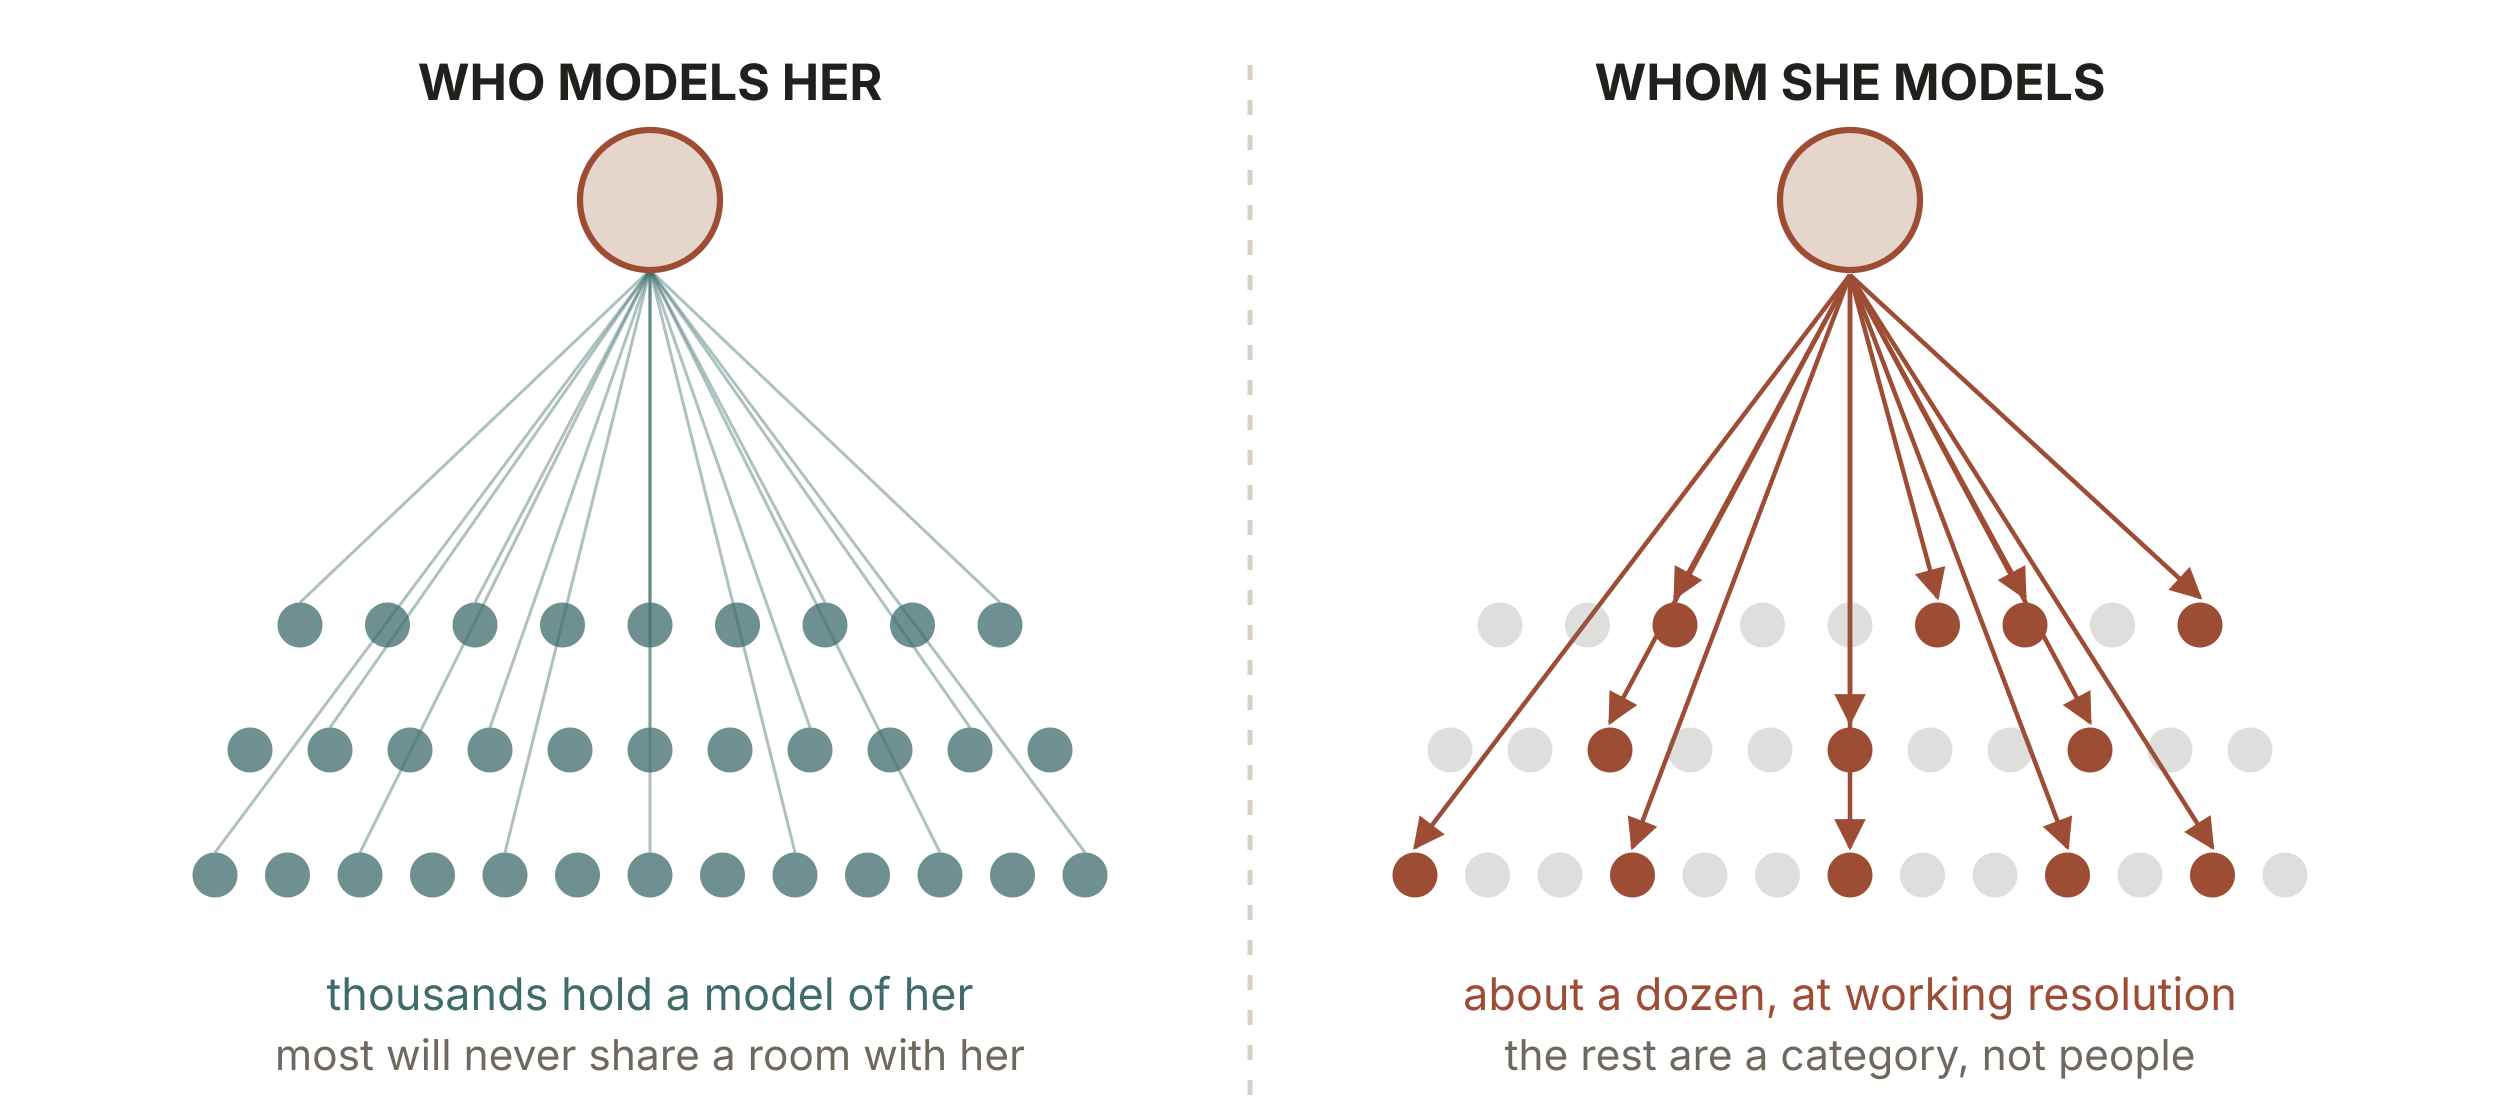
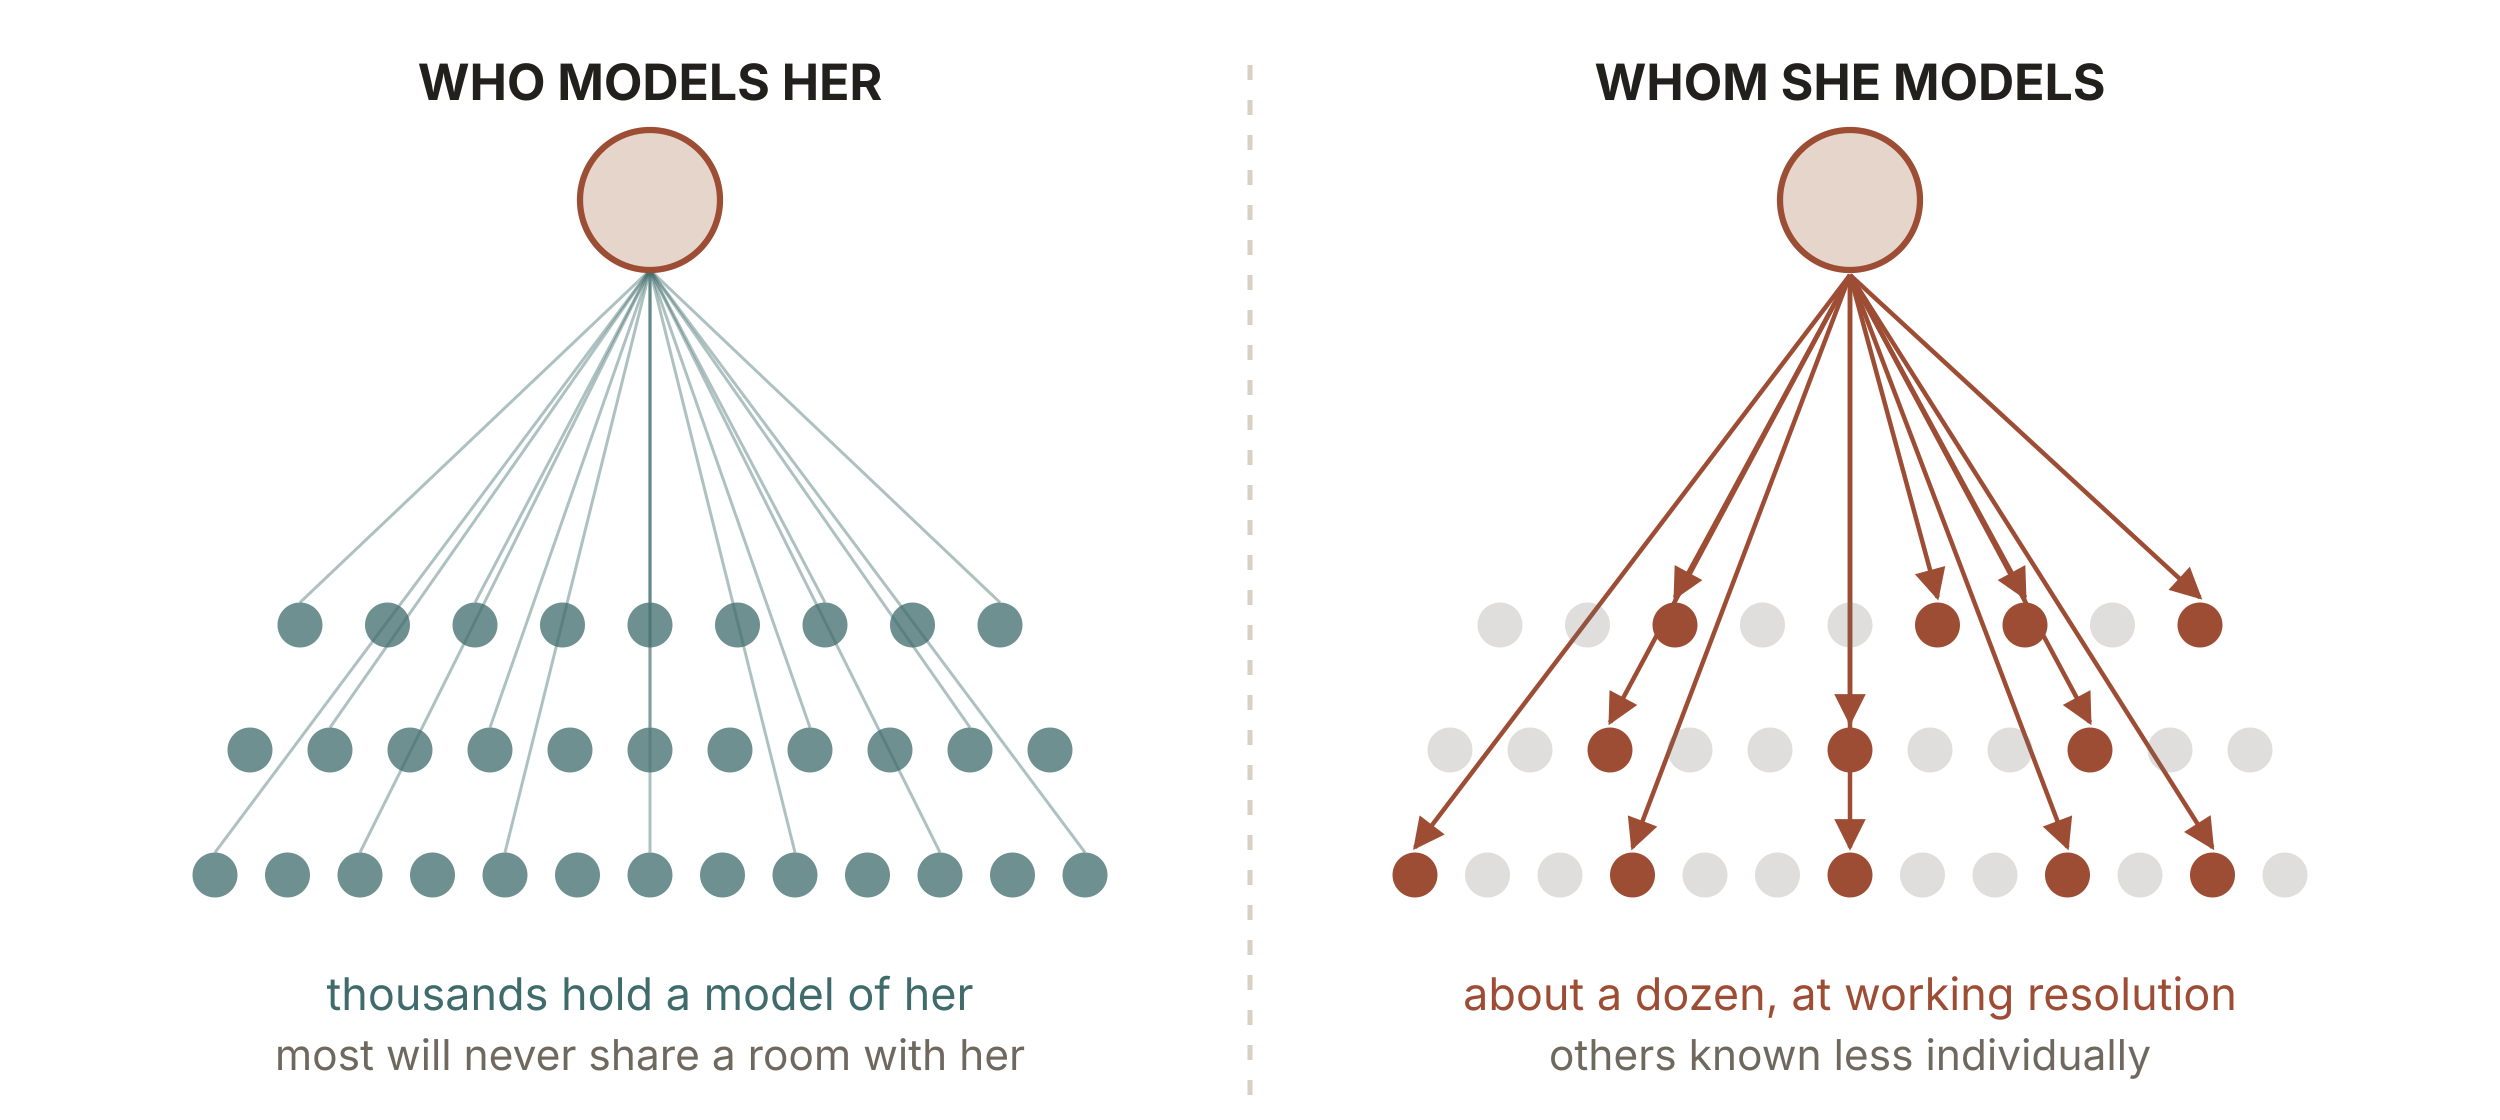
- <svg xmlns="http://www.w3.org/2000/svg" viewBox="0 0 1000 448" role="img" aria-label="The modelling asymmetry that status is made of">
+ <svg xmlns="http://www.w3.org/2000/svg" viewBox="0 0 1000 448" role="img" aria-label="An illustration of unequal attention in a hierarchy">
  <style>
    text { font-family: Inter, "Helvetica Neue", Helvetica, Arial, sans-serif; }
    .ink { fill: #22201d; }
    .muted { fill: #6f685e; }
    .accent { fill: #9e4d35; }
    .cool { fill: #3f6b6b; }
    .panel { fill: #efe8da; }
    .soft { fill: #e6d5cb; }
    .softc { fill: #d6e2e0; }
    .s-ink { stroke: #22201d; fill: none; }
    .s-muted { stroke: #6f685e; fill: none; }
    .s-line { stroke: #d8d0c3; fill: none; }
    .s-accent { stroke: #9e4d35; fill: none; }
    .s-cool { stroke: #3f6b6b; fill: none; }
    .m-ink { fill: #22201d; }
    .m-accent { fill: #9e4d35; }
    .m-cool { fill: #3f6b6b; }
    .m-muted { fill: #6f685e; }
    @media (prefers-color-scheme: dark) {
      .ink { fill: #eee9df; } .muted { fill: #aaa196; } .accent { fill: #d18165; } .cool { fill: #7fb3ad; }
      .panel { fill: #26231f; } .soft { fill: #3d2c25; } .softc { fill: #26332f; }
      .s-ink { stroke: #eee9df; } .s-muted { stroke: #aaa196; } .s-line { stroke: #3d3832; }
      .s-accent { stroke: #d18165; } .s-cool { stroke: #7fb3ad; }
      .m-ink { fill: #eee9df; } .m-accent { fill: #d18165; } .m-cool { fill: #7fb3ad; } .m-muted { fill: #aaa196; }
    }
  </style>
  <defs>
    <marker id="a-ink" viewBox="0 0 10 10" refX="9" refY="5" markerWidth="7" markerHeight="7" orient="auto-start-reverse">
      <path d="M0,0 L10,5 L0,10 z" class="m-ink" />
    </marker>
    <marker id="a-accent" viewBox="0 0 10 10" refX="9" refY="5" markerWidth="7" markerHeight="7" orient="auto-start-reverse">
      <path d="M0,0 L10,5 L0,10 z" class="m-accent" />
    </marker>
    <marker id="a-cool" viewBox="0 0 10 10" refX="9" refY="5" markerWidth="7" markerHeight="7" orient="auto-start-reverse">
      <path d="M0,0 L10,5 L0,10 z" class="m-cool" />
    </marker>
    <marker id="a-muted" viewBox="0 0 10 10" refX="9" refY="5" markerWidth="7" markerHeight="7" orient="auto-start-reverse">
      <path d="M0,0 L10,5 L0,10 z" class="m-muted" />
    </marker>
  </defs>
  <line x1="120" y1="241" x2="260" y2="108" class="s-cool" stroke-width="1.2" opacity="0.42" />
  <line x1="190" y1="241" x2="260" y2="108" class="s-cool" stroke-width="1.2" opacity="0.42" />
  <line x1="260" y1="241" x2="260" y2="108" class="s-cool" stroke-width="1.2" opacity="0.42" />
  <line x1="330" y1="241" x2="260" y2="108" class="s-cool" stroke-width="1.2" opacity="0.42" />
  <line x1="400" y1="241" x2="260" y2="108" class="s-cool" stroke-width="1.2" opacity="0.42" />
  <line x1="132" y1="291" x2="260" y2="108" class="s-cool" stroke-width="1.2" opacity="0.42" />
  <line x1="196" y1="291" x2="260" y2="108" class="s-cool" stroke-width="1.2" opacity="0.42" />
  <line x1="260" y1="291" x2="260" y2="108" class="s-cool" stroke-width="1.2" opacity="0.42" />
  <line x1="324" y1="291" x2="260" y2="108" class="s-cool" stroke-width="1.2" opacity="0.42" />
  <line x1="388" y1="291" x2="260" y2="108" class="s-cool" stroke-width="1.2" opacity="0.42" />
  <line x1="86" y1="341" x2="260" y2="108" class="s-cool" stroke-width="1.2" opacity="0.42" />
  <line x1="144" y1="341" x2="260" y2="108" class="s-cool" stroke-width="1.2" opacity="0.42" />
  <line x1="202" y1="341" x2="260" y2="108" class="s-cool" stroke-width="1.2" opacity="0.42" />
  <line x1="260" y1="341" x2="260" y2="108" class="s-cool" stroke-width="1.2" opacity="0.42" />
  <line x1="318" y1="341" x2="260" y2="108" class="s-cool" stroke-width="1.2" opacity="0.42" />
  <line x1="376" y1="341" x2="260" y2="108" class="s-cool" stroke-width="1.2" opacity="0.42" />
  <line x1="434" y1="341" x2="260" y2="108" class="s-cool" stroke-width="1.2" opacity="0.42" />
  <circle cx="120" cy="250" r="9" class="cool" opacity="0.75" />
  <circle cx="155" cy="250" r="9" class="cool" opacity="0.75" />
  <circle cx="190" cy="250" r="9" class="cool" opacity="0.75" />
  <circle cx="225" cy="250" r="9" class="cool" opacity="0.75" />
  <circle cx="260" cy="250" r="9" class="cool" opacity="0.75" />
  <circle cx="295" cy="250" r="9" class="cool" opacity="0.75" />
  <circle cx="330" cy="250" r="9" class="cool" opacity="0.75" />
  <circle cx="365" cy="250" r="9" class="cool" opacity="0.75" />
  <circle cx="400" cy="250" r="9" class="cool" opacity="0.75" />
  <circle cx="100" cy="300" r="9" class="cool" opacity="0.75" />
  <circle cx="132" cy="300" r="9" class="cool" opacity="0.75" />
  <circle cx="164" cy="300" r="9" class="cool" opacity="0.75" />
  <circle cx="196" cy="300" r="9" class="cool" opacity="0.75" />
  <circle cx="228" cy="300" r="9" class="cool" opacity="0.75" />
  <circle cx="260" cy="300" r="9" class="cool" opacity="0.75" />
  <circle cx="292" cy="300" r="9" class="cool" opacity="0.75" />
  <circle cx="324" cy="300" r="9" class="cool" opacity="0.75" />
  <circle cx="356" cy="300" r="9" class="cool" opacity="0.75" />
  <circle cx="388" cy="300" r="9" class="cool" opacity="0.75" />
  <circle cx="420" cy="300" r="9" class="cool" opacity="0.75" />
  <circle cx="86" cy="350" r="9" class="cool" opacity="0.75" />
  <circle cx="115" cy="350" r="9" class="cool" opacity="0.75" />
  <circle cx="144" cy="350" r="9" class="cool" opacity="0.75" />
  <circle cx="173" cy="350" r="9" class="cool" opacity="0.75" />
  <circle cx="202" cy="350" r="9" class="cool" opacity="0.75" />
  <circle cx="231" cy="350" r="9" class="cool" opacity="0.75" />
  <circle cx="260" cy="350" r="9" class="cool" opacity="0.75" />
  <circle cx="289" cy="350" r="9" class="cool" opacity="0.75" />
  <circle cx="318" cy="350" r="9" class="cool" opacity="0.75" />
  <circle cx="347" cy="350" r="9" class="cool" opacity="0.75" />
  <circle cx="376" cy="350" r="9" class="cool" opacity="0.75" />
  <circle cx="405" cy="350" r="9" class="cool" opacity="0.75" />
  <circle cx="434" cy="350" r="9" class="cool" opacity="0.75" />
  <circle cx="260" cy="80" r="28" class="soft" stroke="#9e4d35" stroke-width="2.5" />
  <text x="260" y="40" font-size="20" font-weight="700" text-anchor="middle" class="ink">WHO MODELS HER</text>
  <text x="260" y="404" font-size="18" text-anchor="middle" class="cool">thousands hold a model of her</text>
  <text x="260" y="428" font-size="17" text-anchor="middle" class="muted">most will never share a room with her</text>
  <line x1="740" y1="110" x2="670" y2="239" class="s-accent" stroke-width="1.8" marker-end="url(#a-accent)" />
  <line x1="740" y1="110" x2="775" y2="239" class="s-accent" stroke-width="1.8" marker-end="url(#a-accent)" />
  <line x1="740" y1="110" x2="810" y2="239" class="s-accent" stroke-width="1.8" marker-end="url(#a-accent)" />
  <line x1="740" y1="110" x2="880" y2="239" class="s-accent" stroke-width="1.8" marker-end="url(#a-accent)" />
  <line x1="740" y1="110" x2="644" y2="289" class="s-accent" stroke-width="1.8" marker-end="url(#a-accent)" />
  <line x1="740" y1="110" x2="740" y2="289" class="s-accent" stroke-width="1.8" marker-end="url(#a-accent)" />
  <line x1="740" y1="110" x2="836" y2="289" class="s-accent" stroke-width="1.8" marker-end="url(#a-accent)" />
  <line x1="740" y1="110" x2="566" y2="339" class="s-accent" stroke-width="1.8" marker-end="url(#a-accent)" />
  <line x1="740" y1="110" x2="653" y2="339" class="s-accent" stroke-width="1.8" marker-end="url(#a-accent)" />
  <line x1="740" y1="110" x2="740" y2="339" class="s-accent" stroke-width="1.8" marker-end="url(#a-accent)" />
  <line x1="740" y1="110" x2="827" y2="339" class="s-accent" stroke-width="1.8" marker-end="url(#a-accent)" />
  <line x1="740" y1="110" x2="885" y2="339" class="s-accent" stroke-width="1.8" marker-end="url(#a-accent)" />
  <circle cx="600" cy="250" r="9" class="muted" opacity="0.22" />
  <circle cx="635" cy="250" r="9" class="muted" opacity="0.22" />
  <circle cx="670" cy="250" r="9" class="accent" opacity="1" />
  <circle cx="705" cy="250" r="9" class="muted" opacity="0.22" />
  <circle cx="740" cy="250" r="9" class="muted" opacity="0.22" />
  <circle cx="775" cy="250" r="9" class="accent" opacity="1" />
  <circle cx="810" cy="250" r="9" class="accent" opacity="1" />
  <circle cx="845" cy="250" r="9" class="muted" opacity="0.22" />
  <circle cx="880" cy="250" r="9" class="accent" opacity="1" />
  <circle cx="580" cy="300" r="9" class="muted" opacity="0.22" />
  <circle cx="612" cy="300" r="9" class="muted" opacity="0.22" />
  <circle cx="644" cy="300" r="9" class="accent" opacity="1" />
  <circle cx="676" cy="300" r="9" class="muted" opacity="0.22" />
  <circle cx="708" cy="300" r="9" class="muted" opacity="0.22" />
  <circle cx="740" cy="300" r="9" class="accent" opacity="1" />
  <circle cx="772" cy="300" r="9" class="muted" opacity="0.22" />
  <circle cx="804" cy="300" r="9" class="muted" opacity="0.22" />
  <circle cx="836" cy="300" r="9" class="accent" opacity="1" />
  <circle cx="868" cy="300" r="9" class="muted" opacity="0.22" />
  <circle cx="900" cy="300" r="9" class="muted" opacity="0.22" />
  <circle cx="566" cy="350" r="9" class="accent" opacity="1" />
  <circle cx="595" cy="350" r="9" class="muted" opacity="0.22" />
  <circle cx="624" cy="350" r="9" class="muted" opacity="0.22" />
  <circle cx="653" cy="350" r="9" class="accent" opacity="1" />
  <circle cx="682" cy="350" r="9" class="muted" opacity="0.22" />
  <circle cx="711" cy="350" r="9" class="muted" opacity="0.22" />
  <circle cx="740" cy="350" r="9" class="accent" opacity="1" />
  <circle cx="769" cy="350" r="9" class="muted" opacity="0.22" />
  <circle cx="798" cy="350" r="9" class="muted" opacity="0.22" />
  <circle cx="827" cy="350" r="9" class="accent" opacity="1" />
  <circle cx="856" cy="350" r="9" class="muted" opacity="0.22" />
  <circle cx="885" cy="350" r="9" class="accent" opacity="1" />
  <circle cx="914" cy="350" r="9" class="muted" opacity="0.22" />
  <circle cx="740" cy="80" r="28" class="soft" stroke="#9e4d35" stroke-width="2.5" />
  <text x="740" y="40" font-size="20" font-weight="700" text-anchor="middle" class="ink">WHOM SHE MODELS</text>
  <text x="740" y="404" font-size="18" text-anchor="middle" class="accent">about a dozen, at working resolution</text>
-   <text x="740" y="428" font-size="17" text-anchor="middle" class="muted">the rest are a category, not people</text>
+   <text x="740" y="428" font-size="17" text-anchor="middle" class="muted">others known less individually</text>
  <line x1="500" y1="26" x2="500" y2="440" class="s-line" stroke-width="2" stroke-dasharray="6 8" />
</svg>
